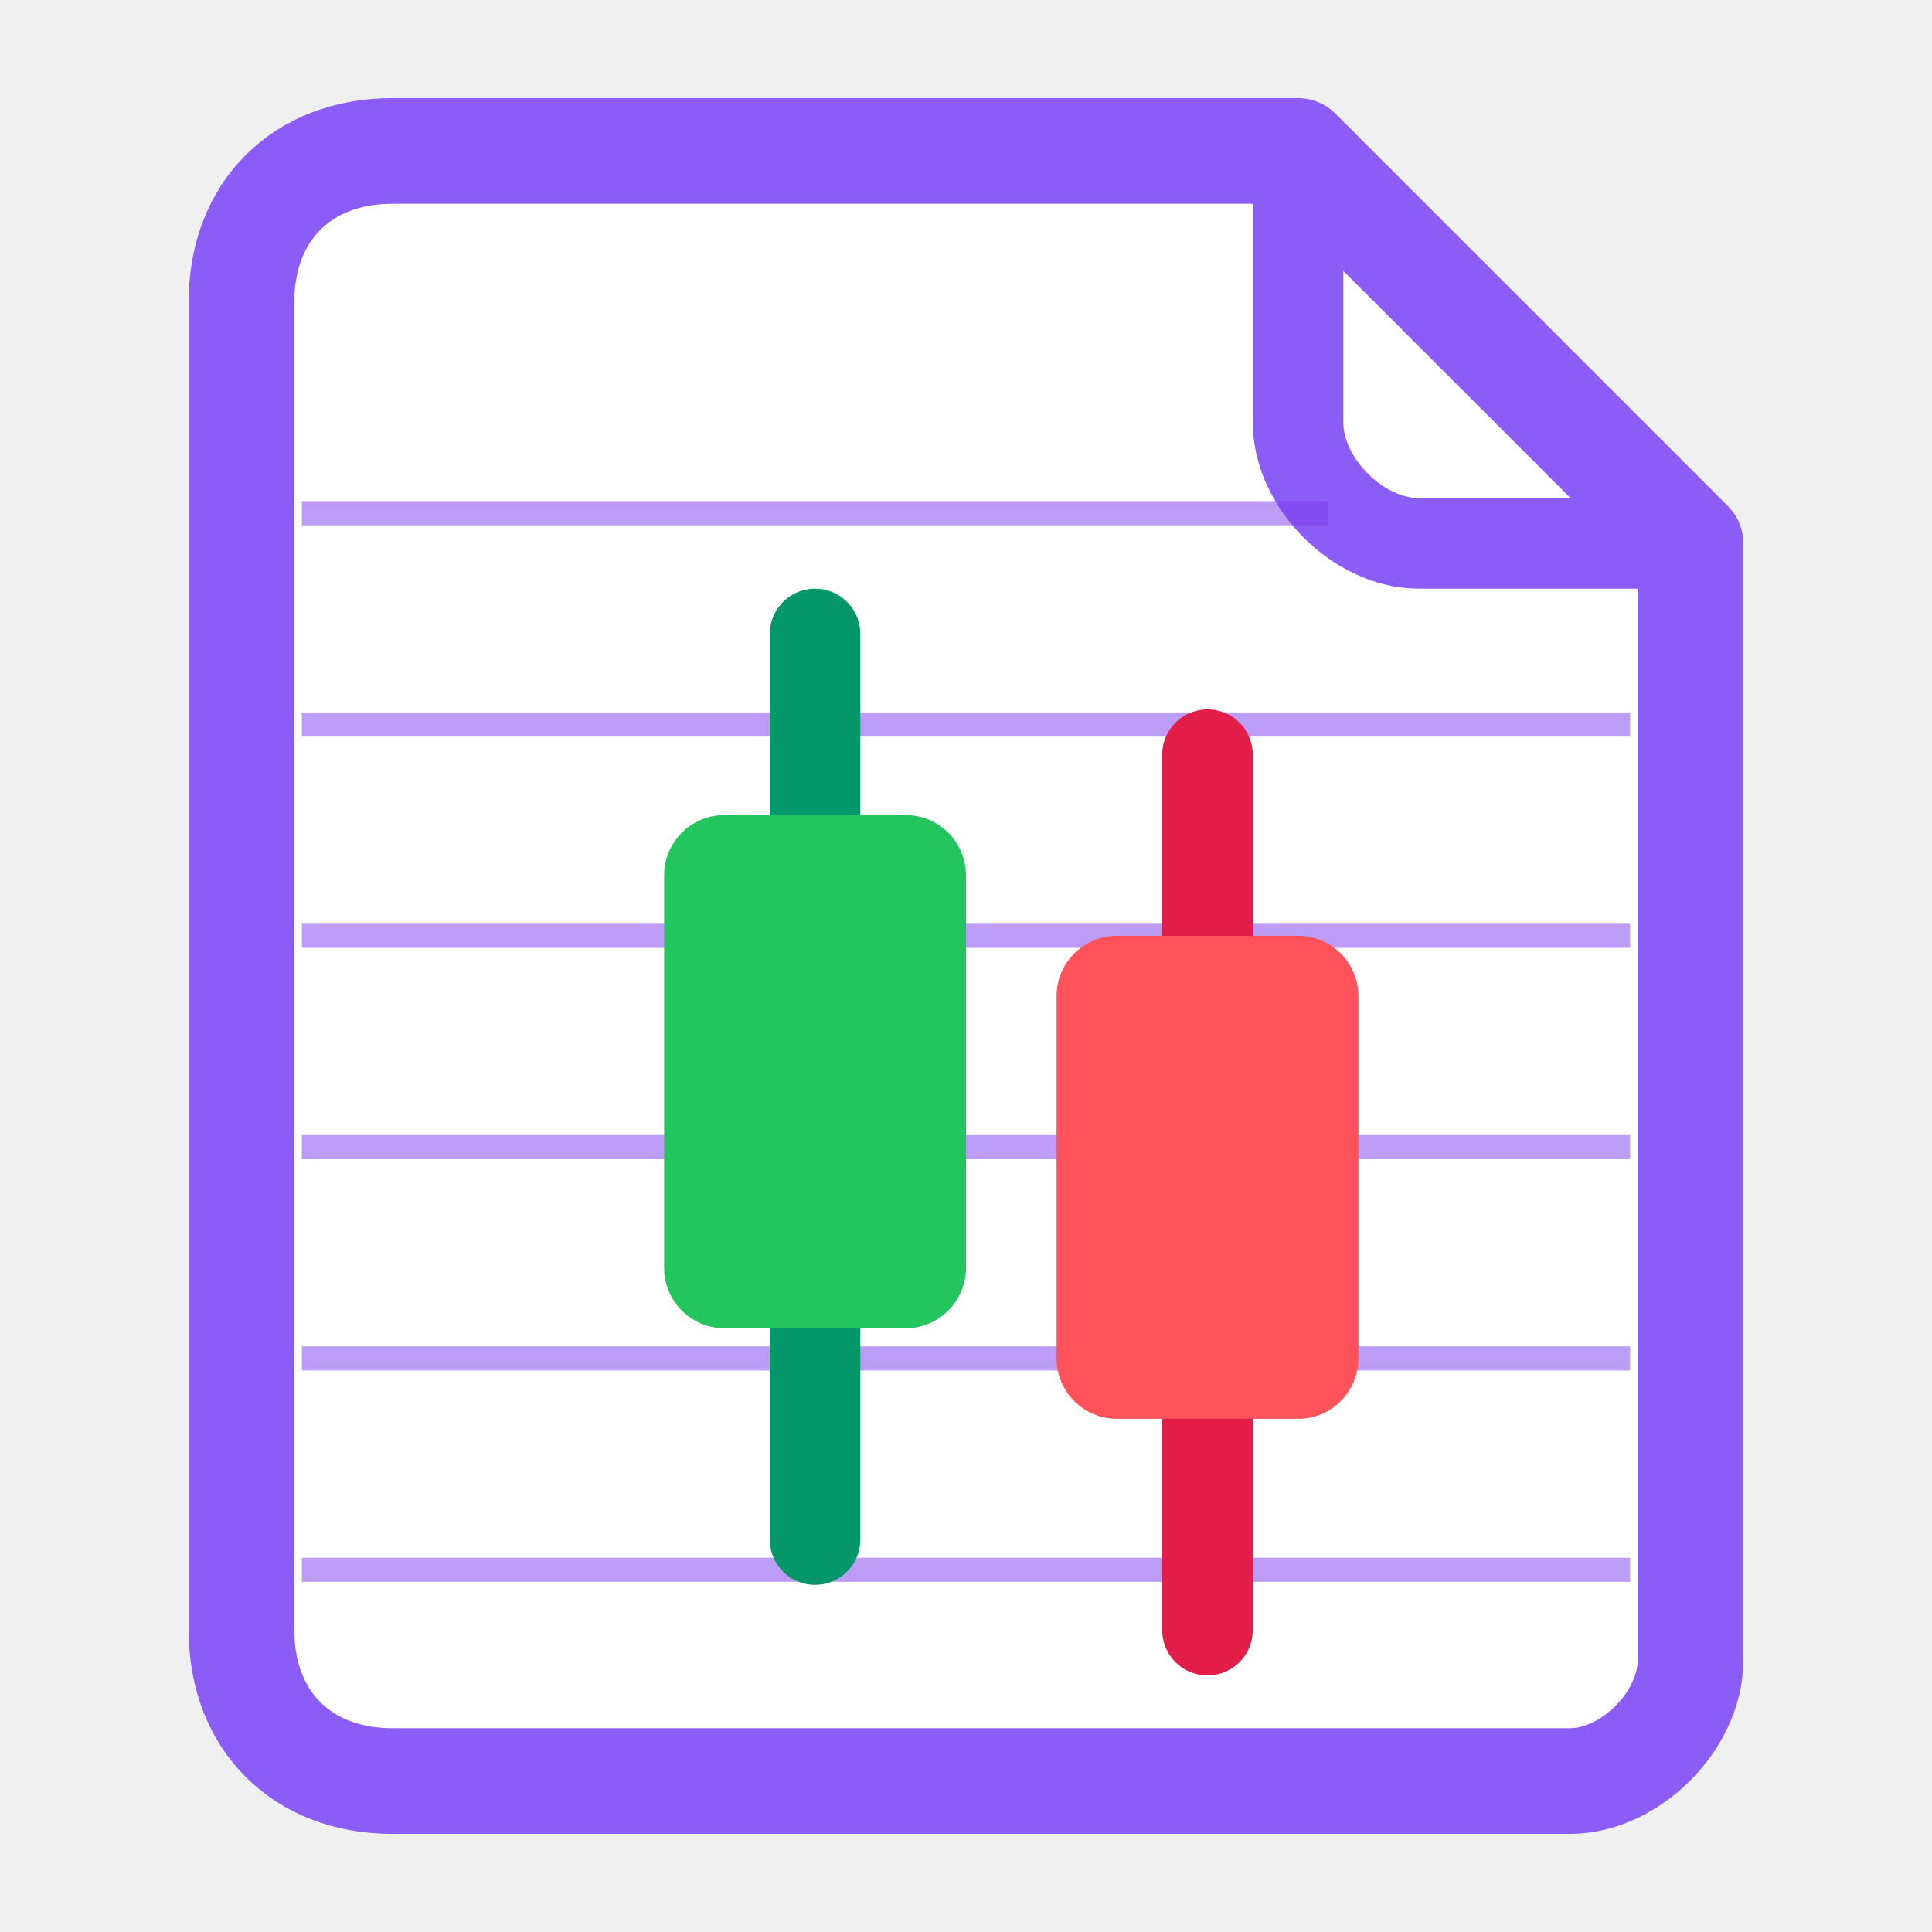
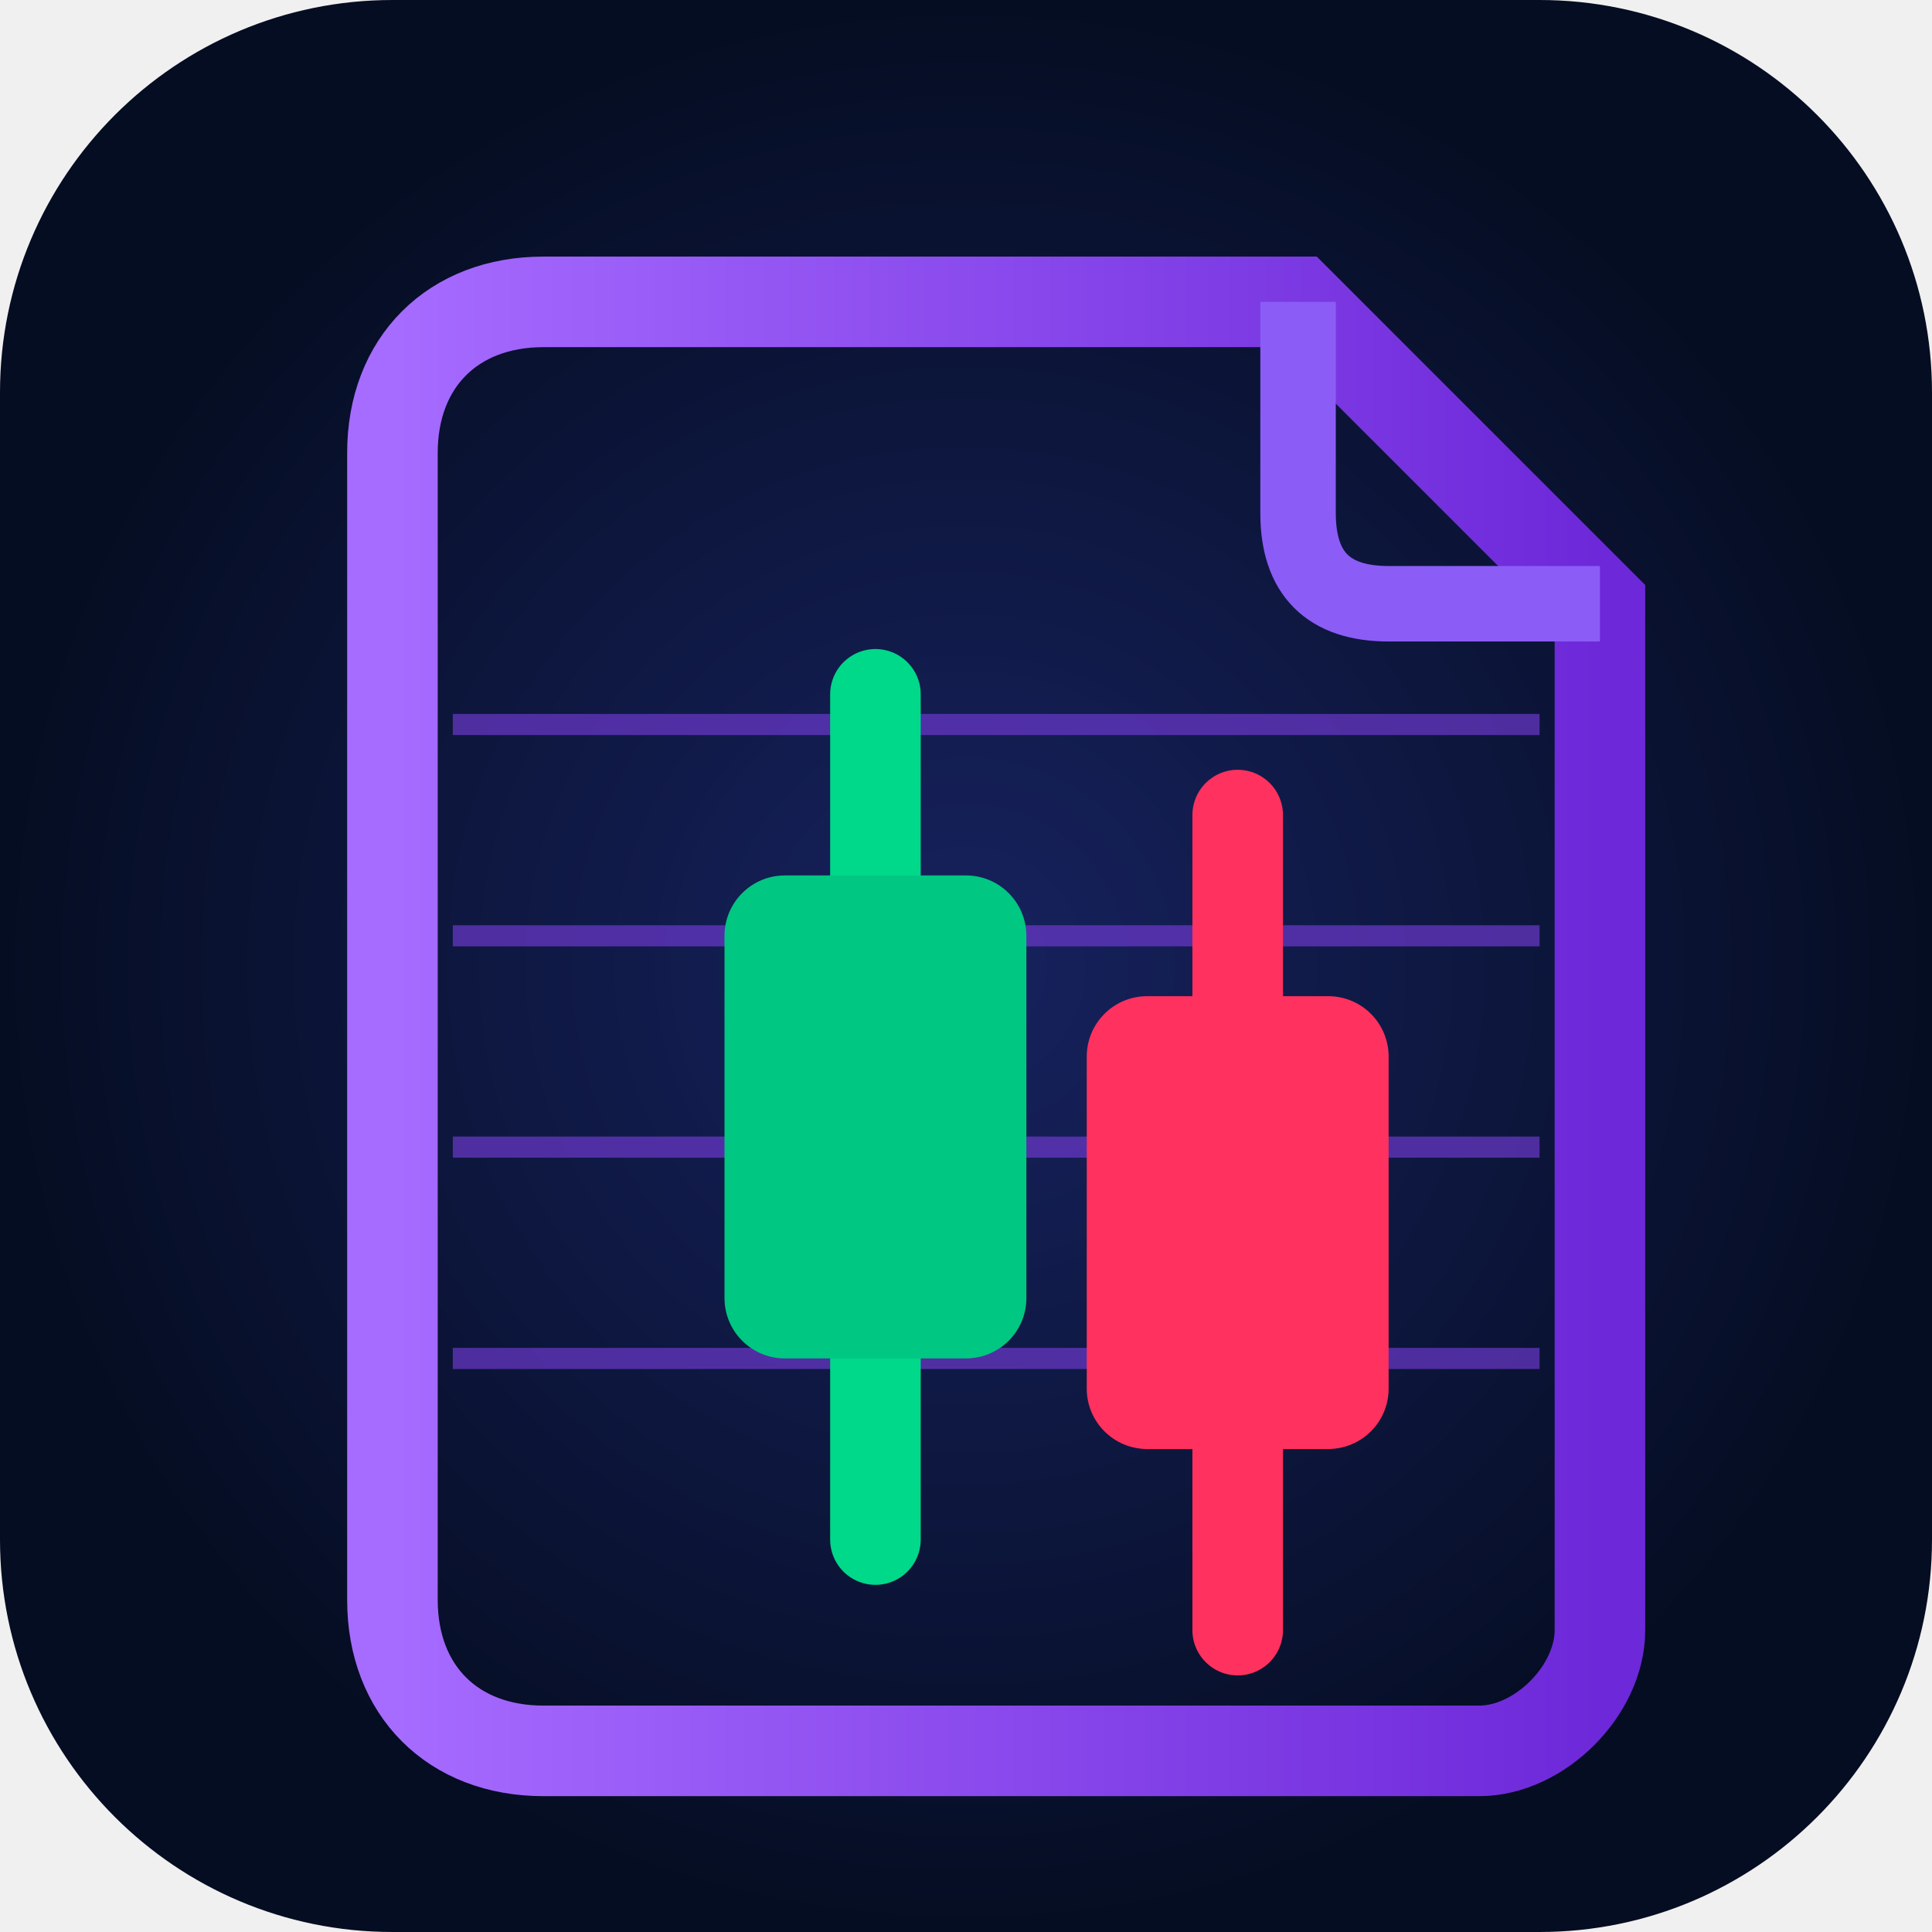
<svg xmlns="http://www.w3.org/2000/svg" viewBox="0 0 64 64">
  <defs>
-     <linearGradient id="v" x1="8" y1="5" x2="57" y2="59">
-       <stop stop-color="#8b5cf6" />
-       <stop offset="1" stop-color="#5b21b6" />
-     </linearGradient>
-     <linearGradient id="g" x1="0" y1="22" x2="0" y2="47">
-       <stop stop-color="#22c55e" />
-       <stop offset="1" stop-color="#059669" />
-     </linearGradient>
-     <linearGradient id="r" x1="0" y1="27" x2="0" y2="51">
-       <stop stop-color="#ff525b" />
-       <stop offset="1" stop-color="#e11d48" />
+     <radialGradient id="b">
+       <stop stop-color="#17225f" />
+       <stop offset="1" stop-color="#050d22" />
+     </radialGradient>
+     <linearGradient id="v">
+       <stop stop-color="#a66bff" />
+       <stop offset="1" stop-color="#6d28d9" />
    </linearGradient>
  </defs>
-   <path d="M13 5h30l13 13v37c0 2-2 4-4 4H13c-3 0-5-2-5-5V10c0-3 2-5 5-5Z" fill="#fff" stroke="url(#v)" stroke-width="3.5" stroke-linejoin="round" />
-   <path d="M43 5v9c0 2 2 4 4 4h9" fill="none" stroke="url(#v)" stroke-width="3" stroke-linejoin="round" />
-   <g stroke="#7c3aed" stroke-width="0.8" opacity="0.5">
-     <path d="M10 17h34M10 24h44M10 31h44M10 38h44M10 45h44M10 52h44" />
+   <rect width="64" height="64" rx="13" fill="url(#b)" />
+   <path d="M18 10h25l10 10v34c0 2-2 4-4 4H18c-3 0-5-2-5-5V15c0-3 2-5 5-5Z" fill="none" stroke="url(#v)" stroke-width="3" />
+   <path d="M43 10v7c0 2 1 3 3 3h7" fill="none" stroke="#8b5cf6" stroke-width="2.5" />
+   <g stroke="#713bd5" stroke-width=".7" opacity=".65">
+     <path d="M15 24h36M15 31h36M15 38h36M15 45h36" />
  </g>
-   <path d="M27 21v30" stroke="#059669" stroke-width="3" stroke-linecap="round" />
-   <rect x="22" y="27" width="10" height="17" rx="2" fill="url(#g)" />
-   <path d="M40 25v29" stroke="#e11d48" stroke-width="3" stroke-linecap="round" />
-   <rect x="35" y="31" width="10" height="16" rx="2" fill="url(#r)" />
+   <path d="M29 23v28" stroke="#00d88a" stroke-width="3" stroke-linecap="round" />
+   <rect x="24" y="29" width="10" height="16" rx="2" fill="#00c781" />
+   <path d="M41 27v27" stroke="#ff315f" stroke-width="3" stroke-linecap="round" />
+   <rect x="36" y="33" width="10" height="15" rx="2" fill="#ff315f" />
</svg>
